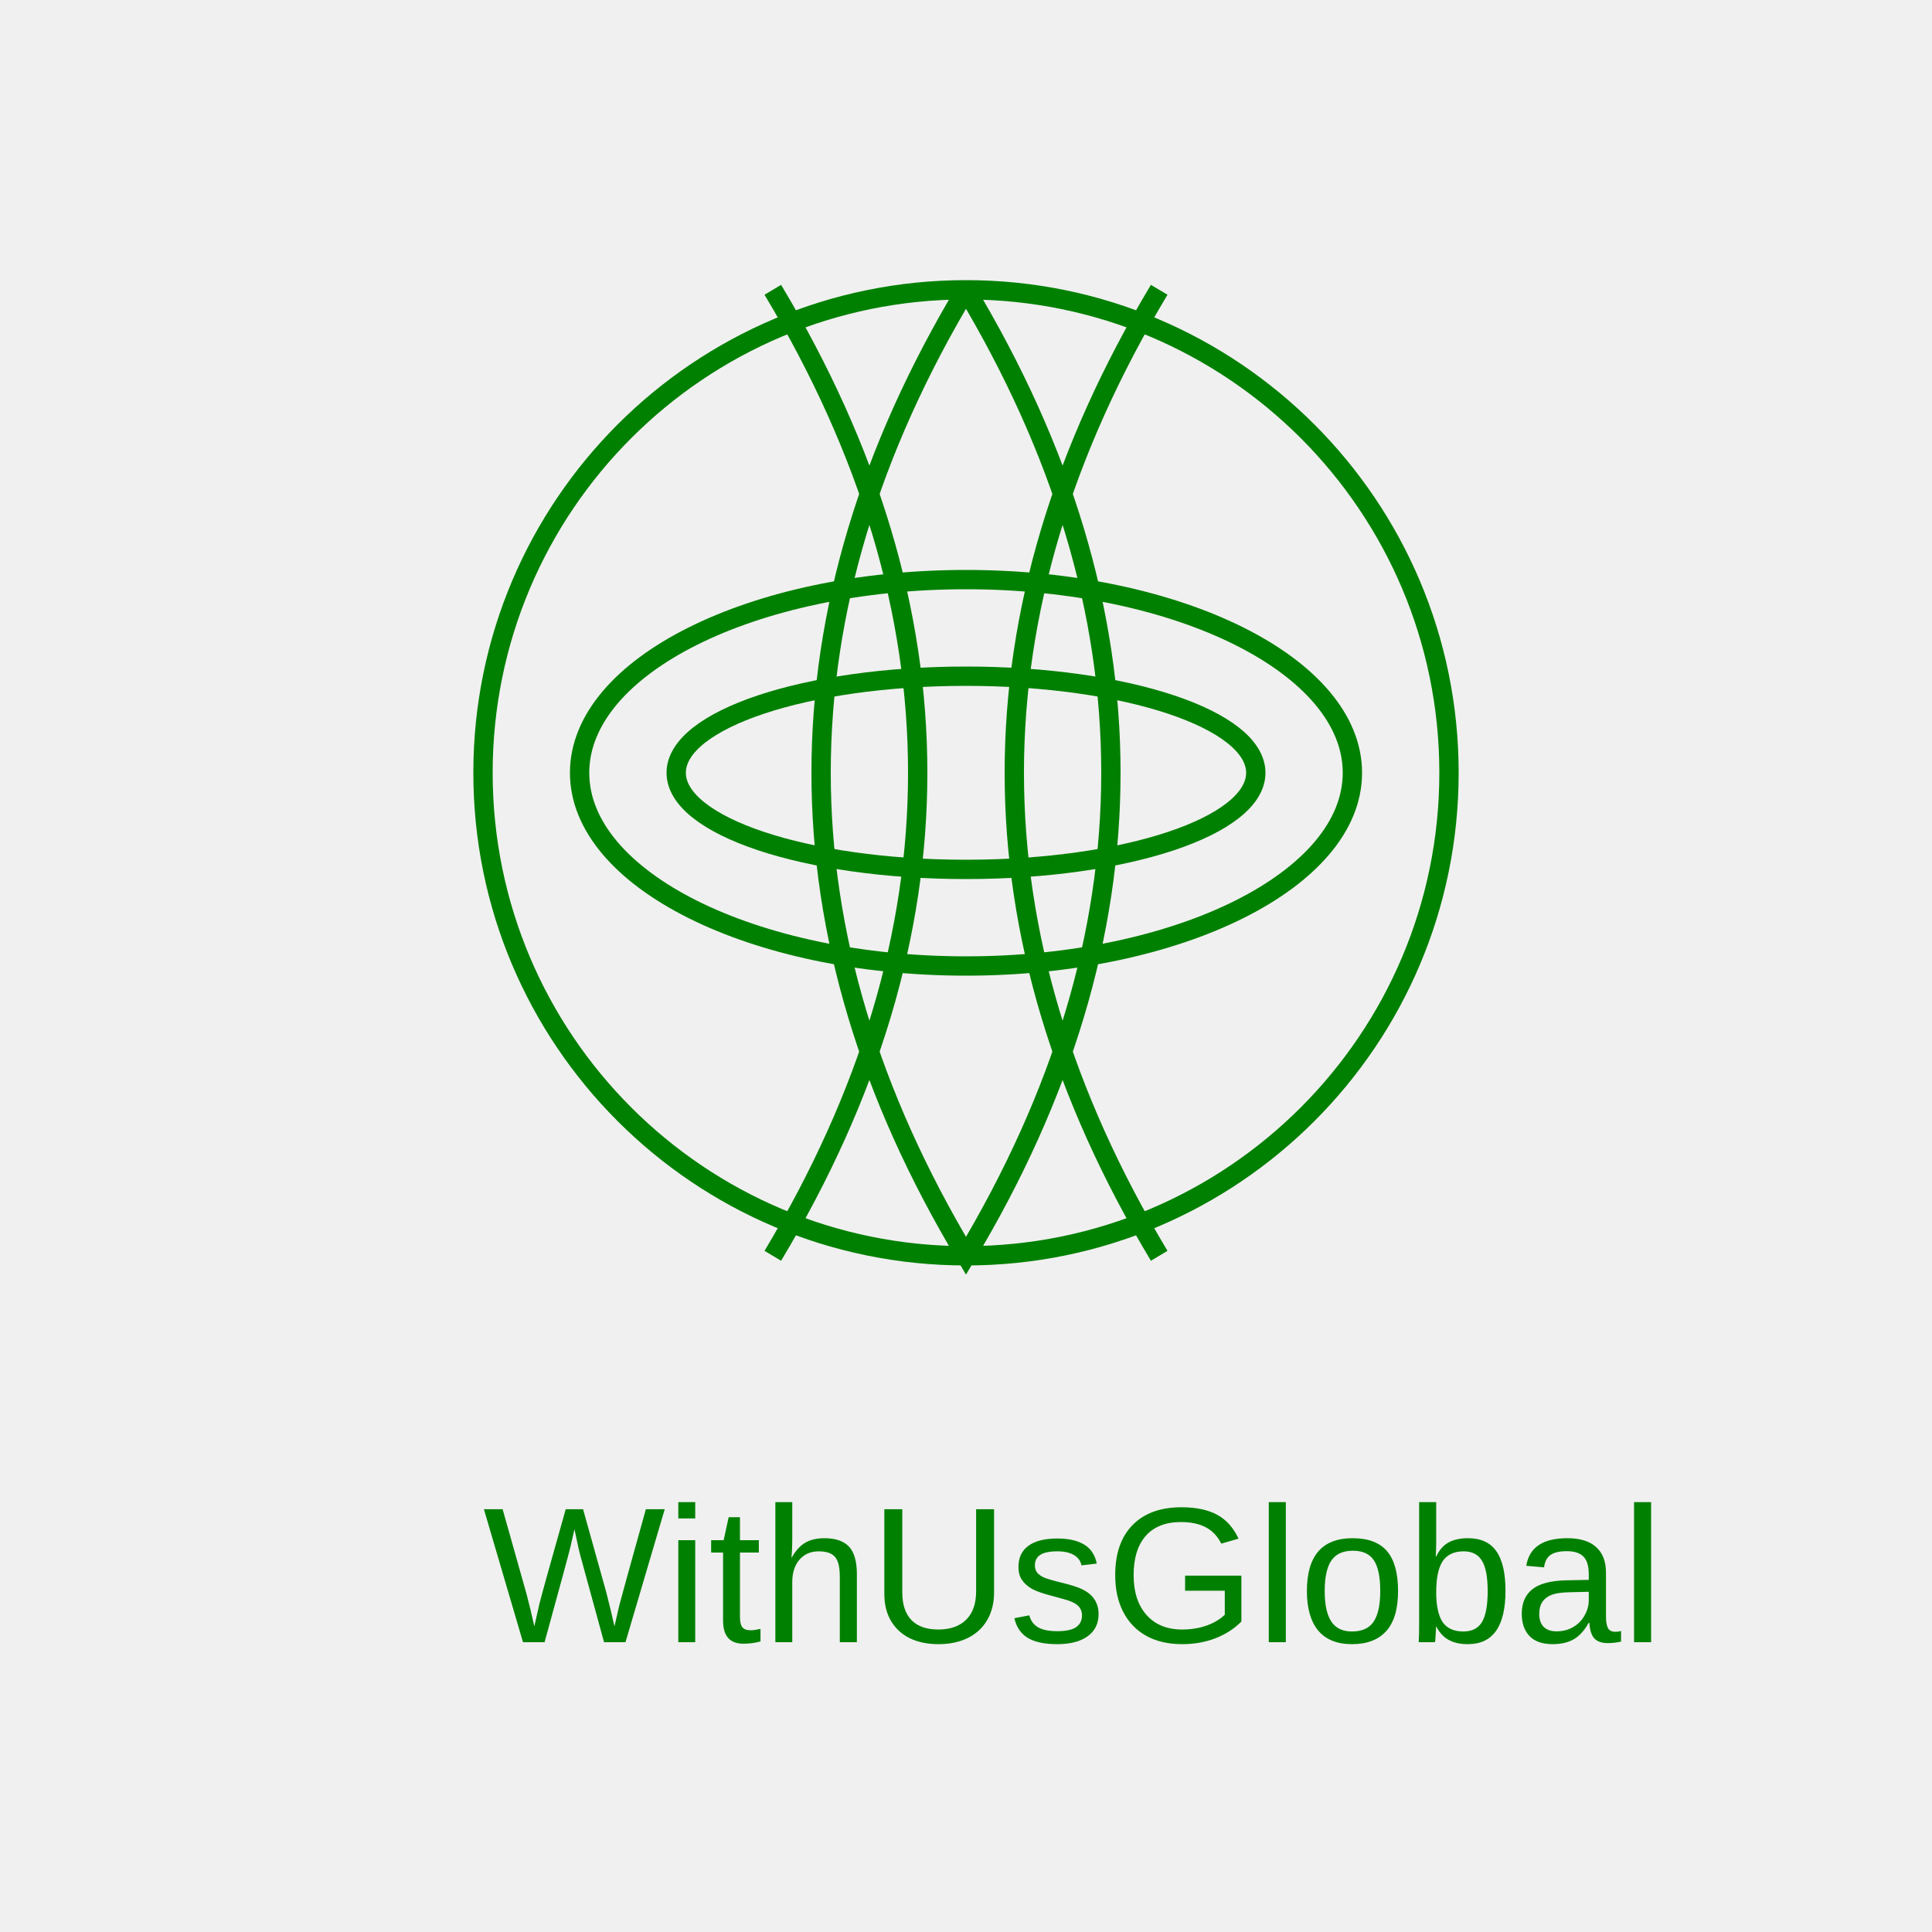
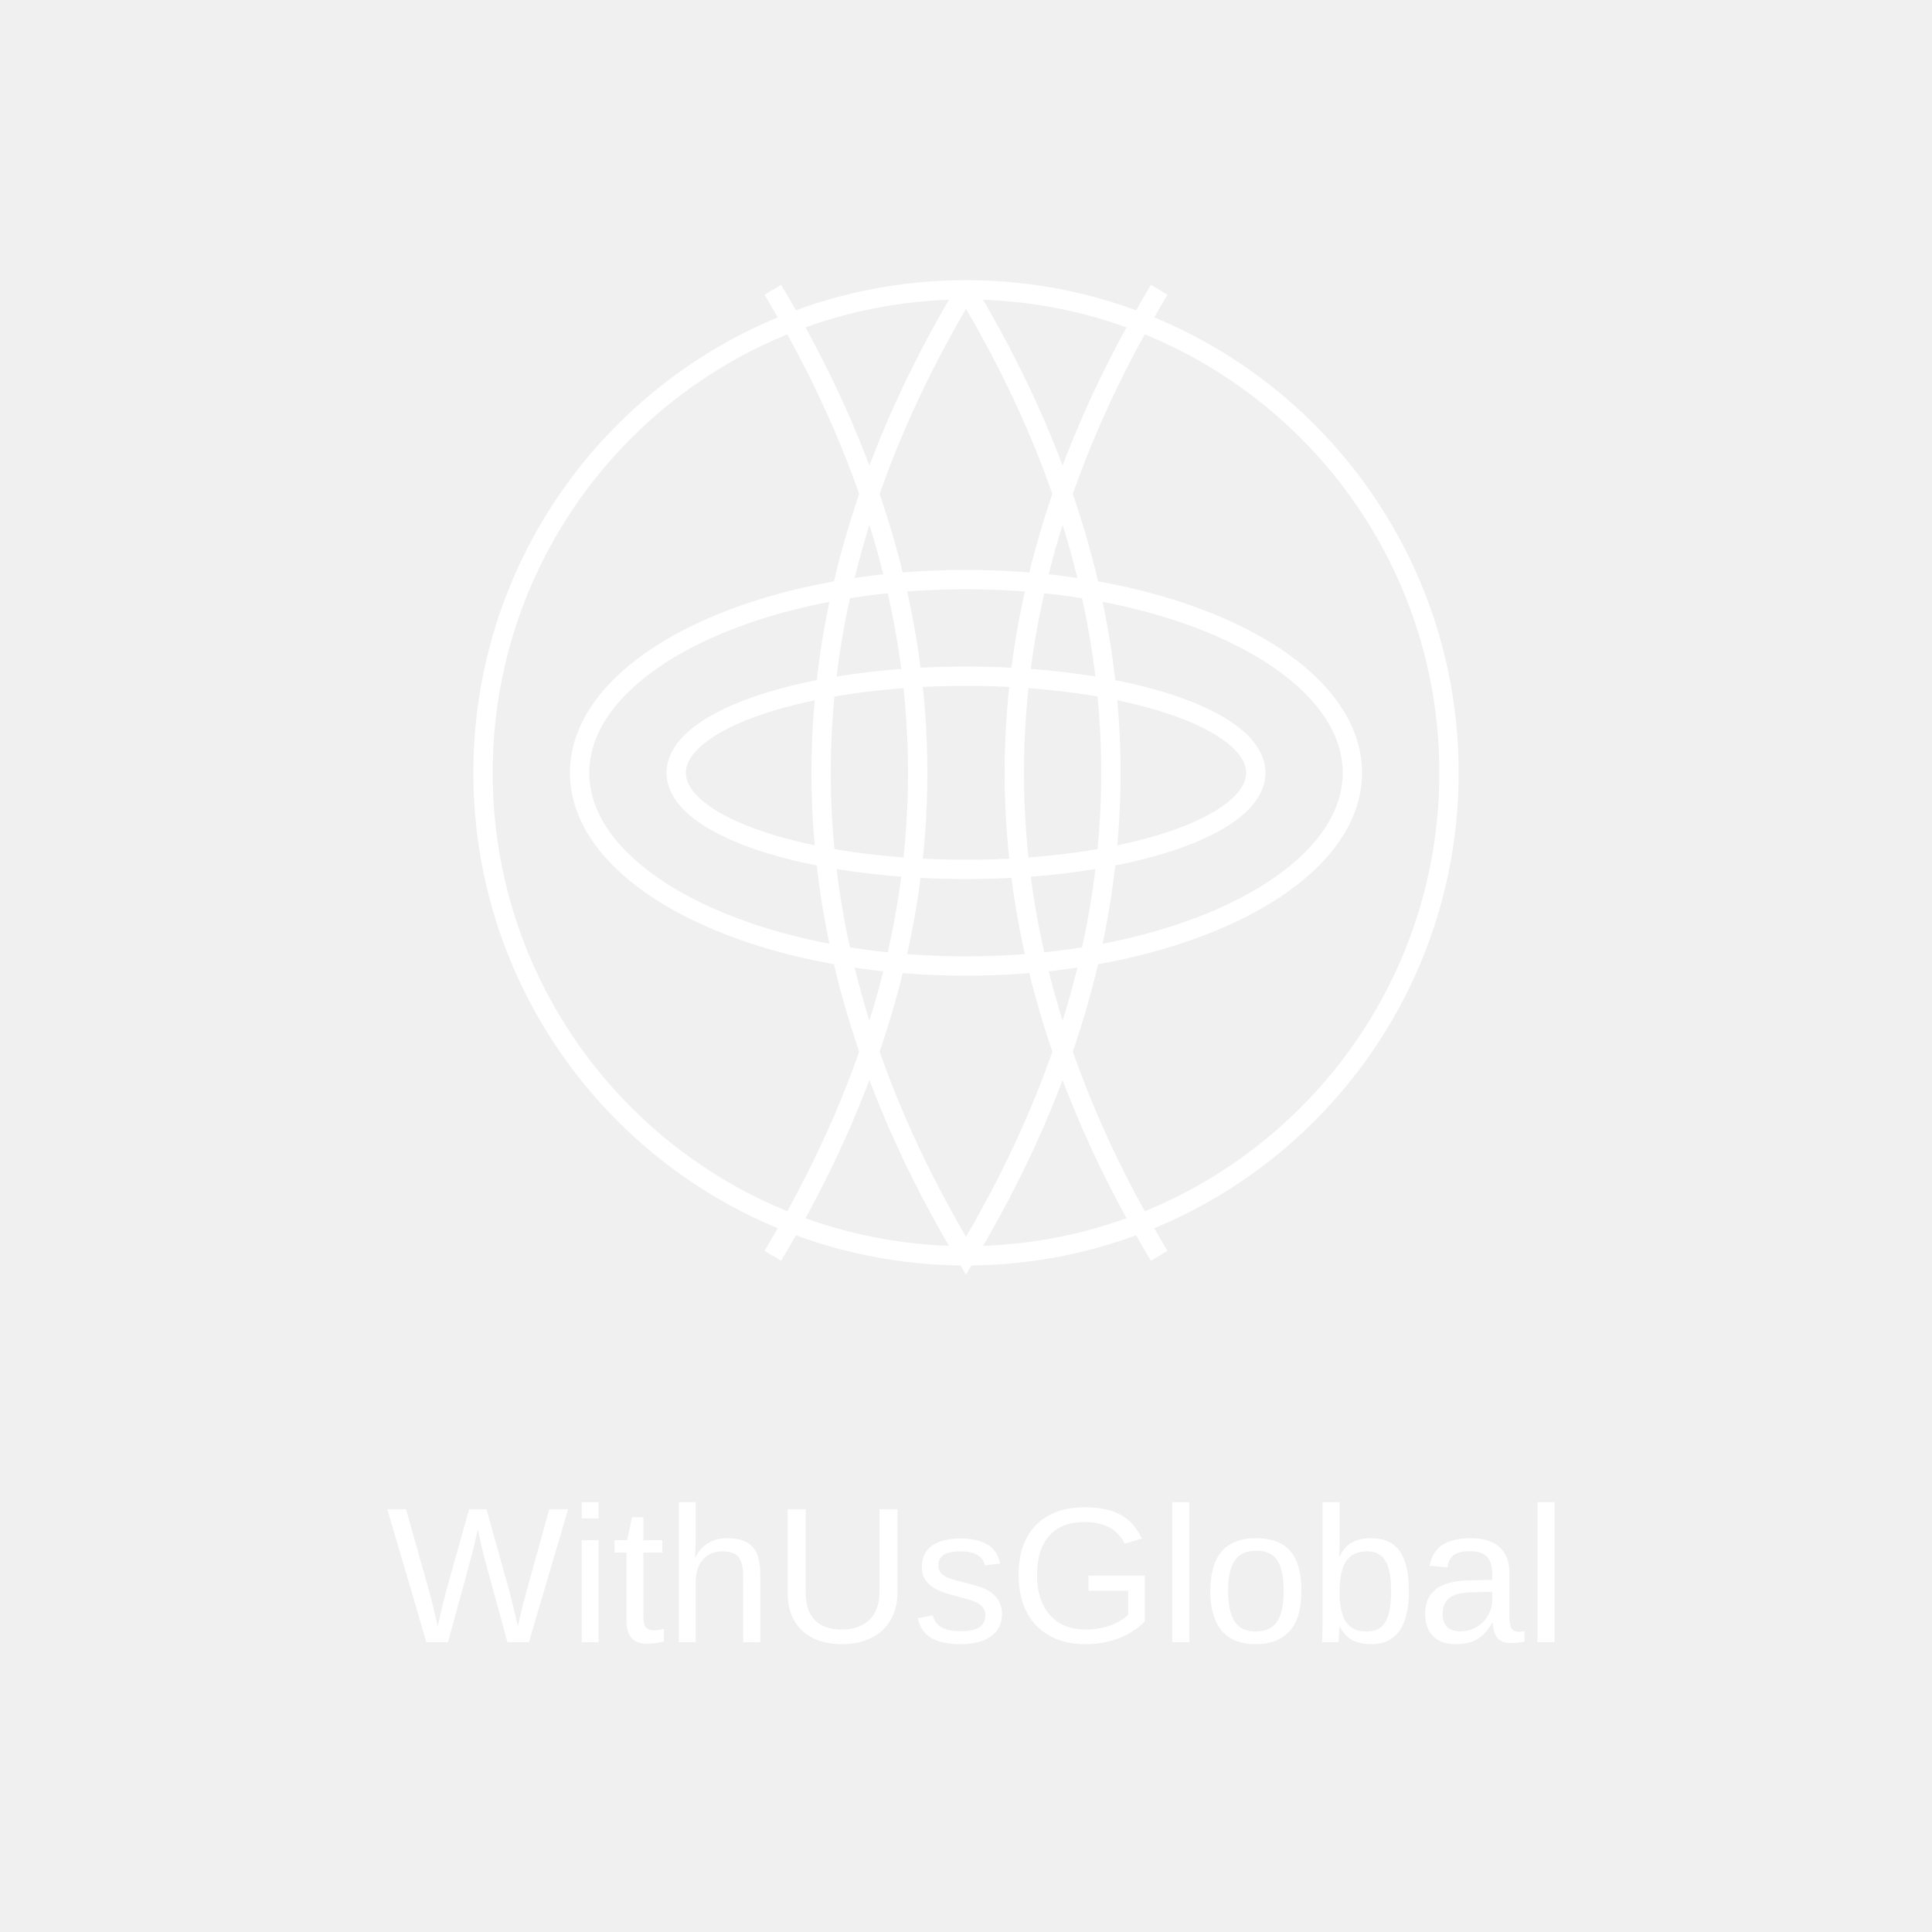
<svg xmlns="http://www.w3.org/2000/svg" width="200" height="200" viewBox="0 0 200 200">
-   <circle cx="100" cy="80" r="50" stroke="green" stroke-width="2" fill="none" />
-   <path d="M100 30 Q130 80 100 130 Q70 80 100 30" stroke="green" stroke-width="2" fill="none" />
-   <path d="M80 30 Q110 80 80 130" stroke="green" stroke-width="2" fill="none" />
-   <path d="M120 30 Q90 80 120 130" stroke="green" stroke-width="2" fill="none" />
-   <ellipse cx="100" cy="80" rx="40" ry="20" stroke="green" stroke-width="2" fill="none" />
-   <ellipse cx="100" cy="80" rx="30" ry="10" stroke="green" stroke-width="2" fill="none" />
-   <text x="50" y="170" font-size="20" font-family="Arial" fill="green">WithUsGlobal</text>
+   <circle cx="100" cy="80" r="50" stroke="white" stroke-width="2" fill="none" />
+   <path d="M100 30 Q130 80 100 130 Q70 80 100 30" stroke="white" stroke-width="2" fill="none" />
+   <path d="M80 30 Q110 80 80 130" stroke="white" stroke-width="2" fill="none" />
+   <path d="M120 30 Q90 80 120 130" stroke="white" stroke-width="2" fill="none" />
+   <ellipse cx="100" cy="80" rx="40" ry="20" stroke="white" stroke-width="2" fill="none" />
+   <ellipse cx="100" cy="80" rx="30" ry="10" stroke="white" stroke-width="2" fill="none" />
+   <text x="40" y="170" font-size="20" font-family="Arial" fill="white">WithUsGlobal</text>
</svg>
